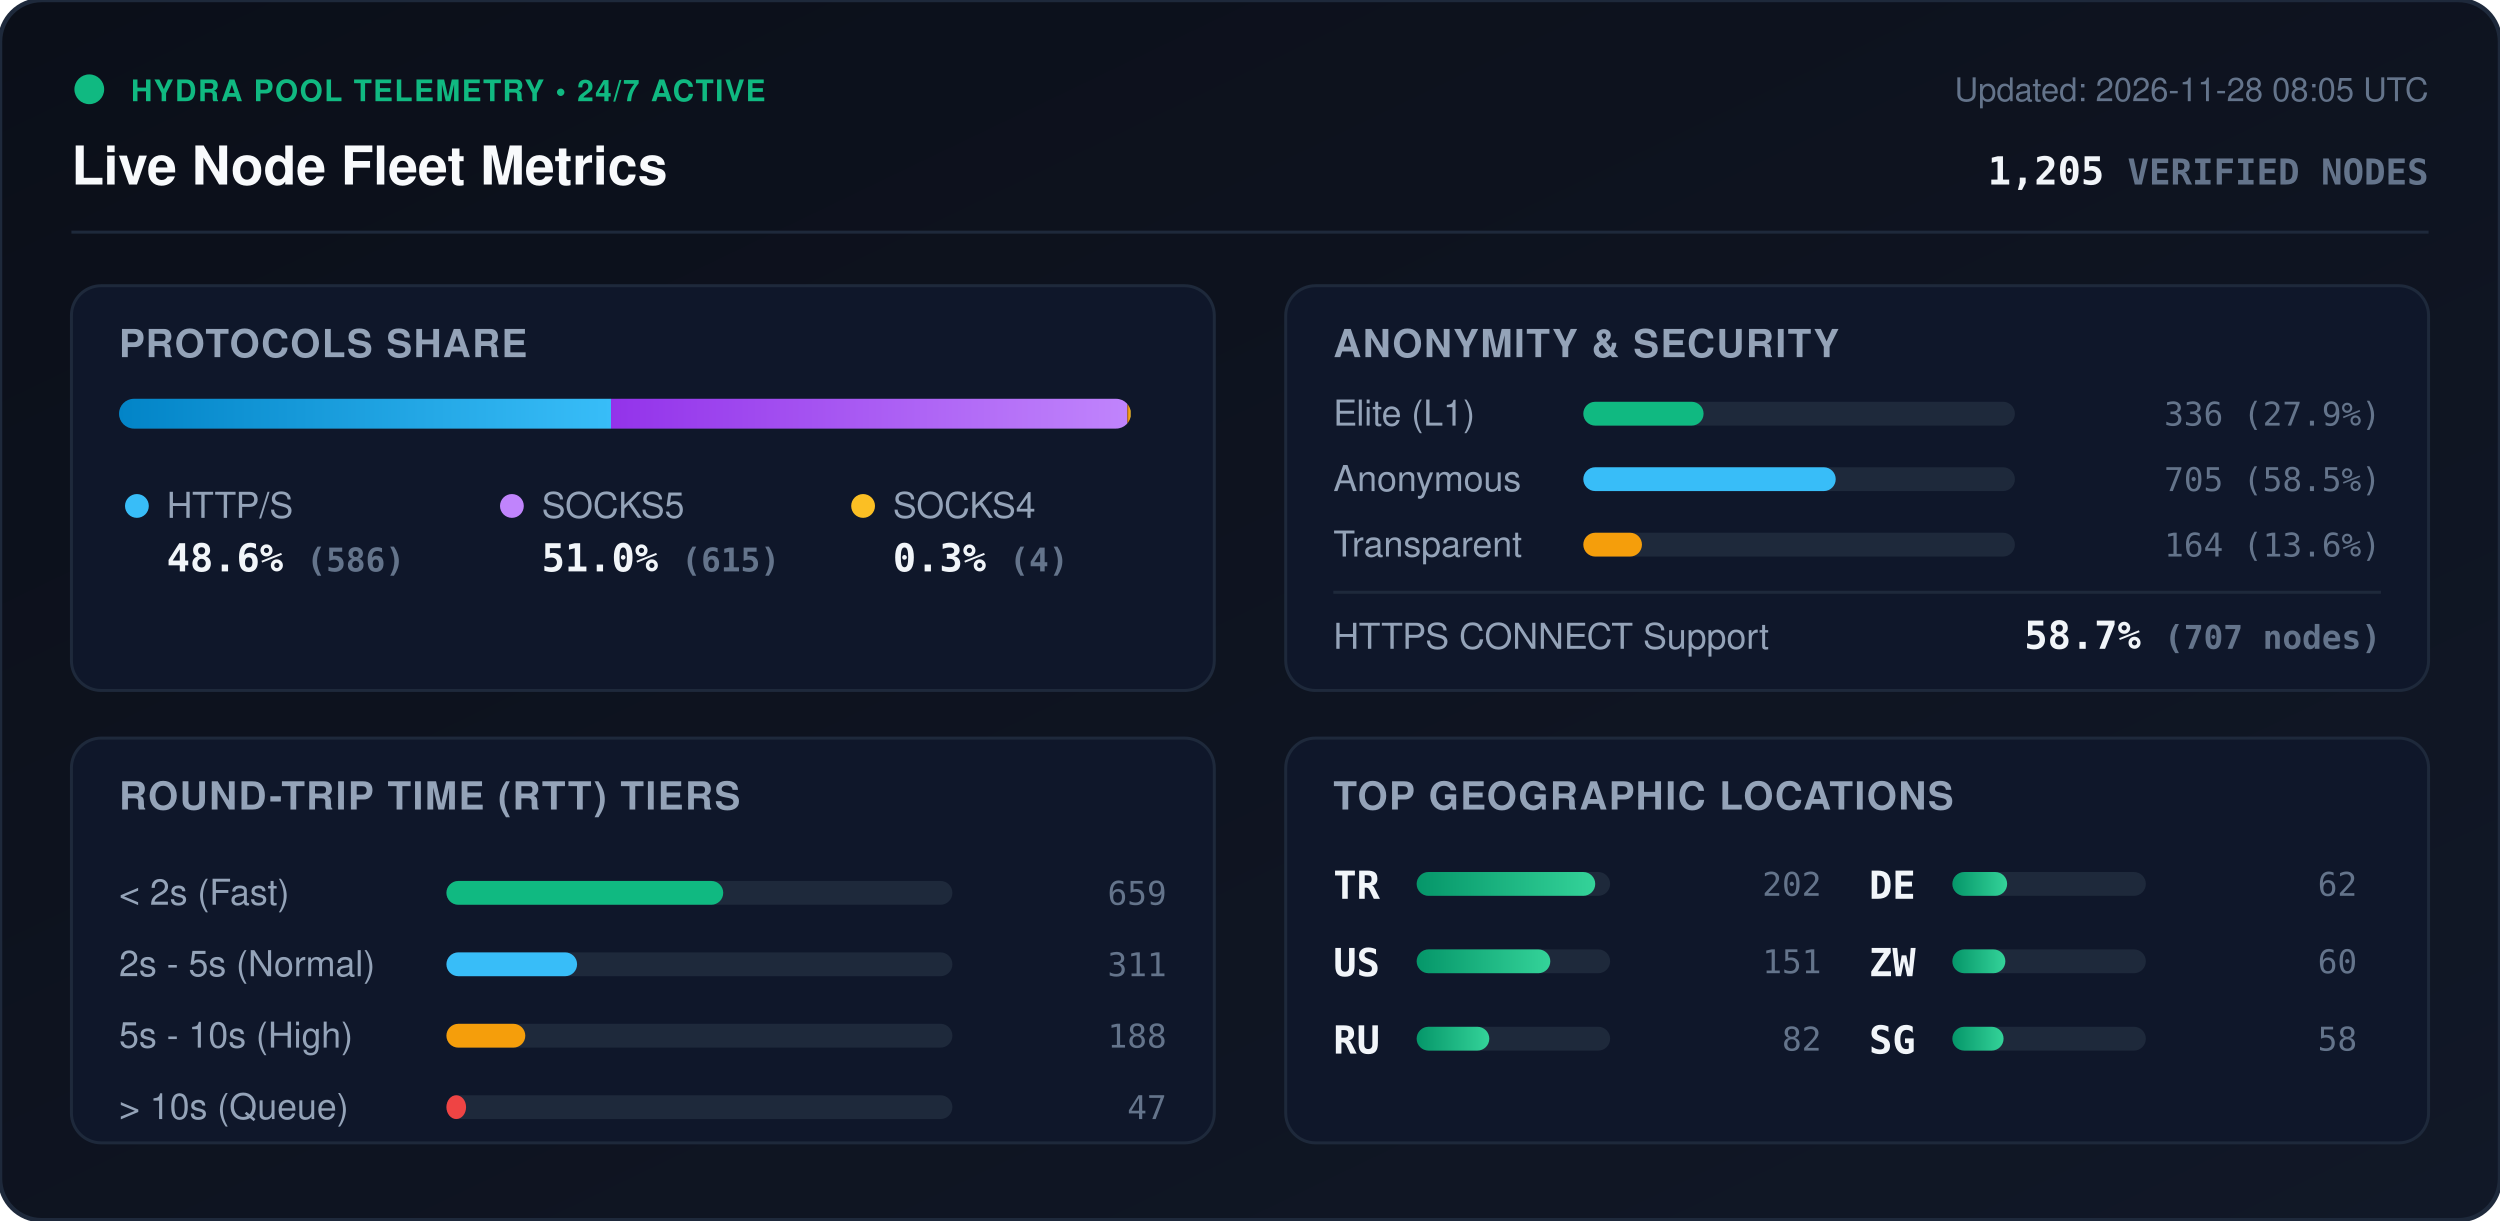
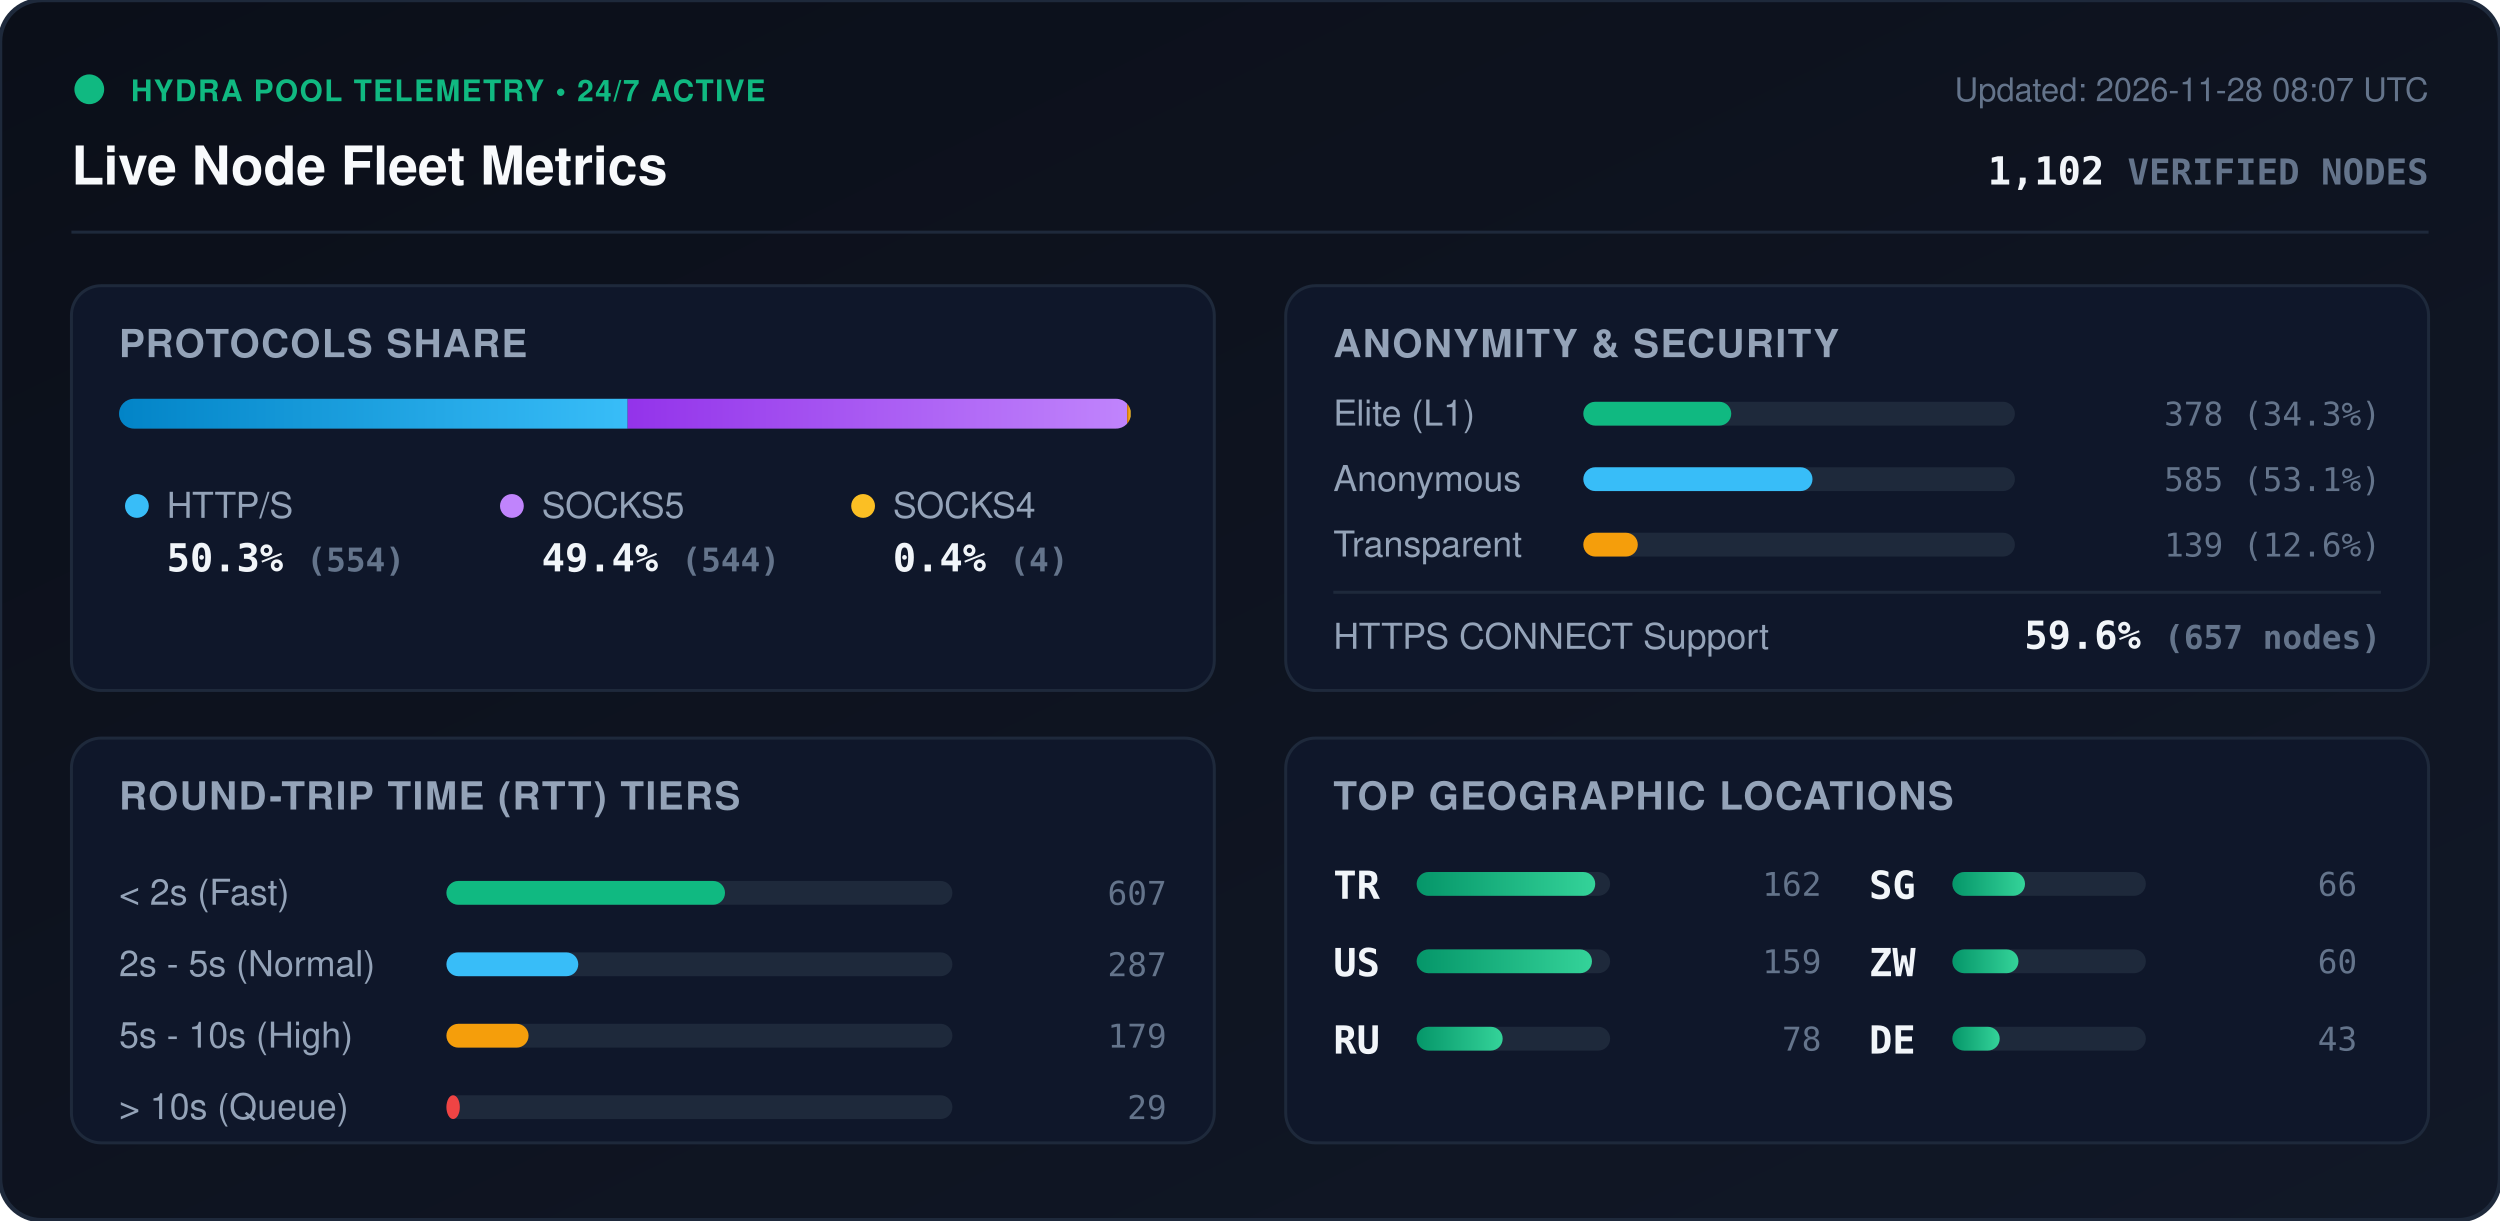
<svg xmlns="http://www.w3.org/2000/svg" viewBox="0 0 840 410" width="840" height="410" style="max-width: 100%; height: auto;">
  <defs>
    <linearGradient id="bg" x1="0%" y1="0%" x2="100%" y2="100%">
      <stop offset="0%" stop-color="#0b0f19" />
      <stop offset="100%" stop-color="#111827" />
    </linearGradient>
    <linearGradient id="bar-http" x1="0%" y1="0%" x2="100%" y2="0%">
      <stop offset="0%" stop-color="#0284c7" />
      <stop offset="100%" stop-color="#38bdf8" />
    </linearGradient>
    <linearGradient id="bar-socks5" x1="0%" y1="0%" x2="100%" y2="0%">
      <stop offset="0%" stop-color="#9333ea" />
      <stop offset="100%" stop-color="#c084fc" />
    </linearGradient>
    <linearGradient id="bar-socks4" x1="0%" y1="0%" x2="100%" y2="0%">
      <stop offset="0%" stop-color="#d97706" />
      <stop offset="100%" stop-color="#fbbf24" />
    </linearGradient>
    <linearGradient id="bar-green" x1="0%" y1="0%" x2="100%" y2="0%">
      <stop offset="0%" stop-color="#059669" />
      <stop offset="100%" stop-color="#34d399" />
    </linearGradient>
    <clipPath id="prog-track-clip">
      <rect width="340.0" height="10" rx="5" />
    </clipPath>
    <style>
      .title { font: 700 18px -apple-system, BlinkMacSystemFont, 'Segoe UI', Helvetica, Arial, sans-serif; fill: #f8fafc; }
      .sub { font: 500 11px -apple-system, BlinkMacSystemFont, 'Segoe UI', Helvetica, Arial, sans-serif; fill: #64748b; }
      .section-hdr { font: 600 13px -apple-system, BlinkMacSystemFont, 'Segoe UI', Helvetica, Arial, sans-serif; fill: #94a3b8; letter-spacing: 0.5px; }
      .metric-val { font: 700 13px -apple-system, BlinkMacSystemFont, 'Segoe UI', Helvetica, Arial, sans-serif; fill: #f1f5f9; }
      .metric-lbl { font: 500 12px -apple-system, BlinkMacSystemFont, 'Segoe UI', Helvetica, Arial, sans-serif; fill: #94a3b8; }
      .badge-txt { font: 700 10px -apple-system, BlinkMacSystemFont, 'Segoe UI', Helvetica, Arial, sans-serif; fill: #10b981; letter-spacing: 0.5px; }
      .mono { font-family: ui-monospace, SFMono-Regular, Menlo, Monaco, Consolas, monospace; }
      .pulse { animation: beacon 2s infinite ease-in-out; }
      @keyframes beacon { 0%, 100% { opacity: 1; } 50% { opacity: 0.35; } }
    </style>
  </defs>
  <rect width="840" height="410" rx="14" fill="url(#bg)" stroke="#1e293b" stroke-width="1.5" />
  <g transform="translate(24, 24)">
    <circle cx="6" cy="6" r="5" fill="#10b981" class="pulse" />
    <text x="20" y="10" class="badge-txt">HYDRA POOL TELEMETRY • 24/7 ACTIVE</text>
    <text x="0" y="38" class="title">Live Node Fleet Metrics</text>
-     <text x="792" y="10" text-anchor="end" class="sub">Updated: 2026-11-28 08:05 UTC</text>
-     <text x="792" y="38" text-anchor="end" class="metric-val mono" fill="#38bdf8">1,205 <tspan font-size="12" fill="#64748b">VERIFIED NODES</tspan>
+     <text x="792" y="10" text-anchor="end" class="sub">Updated: 2026-11-28 08:07 UTC</text>
+     <text x="792" y="38" text-anchor="end" class="metric-val mono" fill="#38bdf8">1,102 <tspan font-size="12" fill="#64748b">VERIFIED NODES</tspan>
    </text>
  </g>
  <line x1="24" y1="78" x2="816" y2="78" stroke="#1e293b" stroke-width="1" />
  <g transform="translate(24, 96)">
    <rect width="384" height="136" rx="10" fill="#0f172a" stroke="#1e293b" />
    <text x="16" y="24" class="section-hdr">PROTOCOLS SHARE</text>
    <g transform="translate(16, 38)">
      <rect width="340.0" height="10" rx="5" fill="#1e293b" />
      <g clip-path="url(#prog-track-clip)">
-         <rect x="0" width="165.3" height="10" fill="url(#bar-http)" />
-         <rect x="165.3" width="173.5" height="10" fill="url(#bar-socks5)" />
-         <rect x="338.8" width="1.1" height="10" fill="url(#bar-socks4)" />
+         <rect x="0" width="170.9" height="10" fill="url(#bar-http)" />
+         <rect x="170.9" width="167.8" height="10" fill="url(#bar-socks5)" />
+         <rect x="338.7" width="1.2" height="10" fill="url(#bar-socks4)" />
      </g>
    </g>
    <g transform="translate(16, 68)">
      <circle cx="6" cy="6" r="4" fill="#38bdf8" />
      <text x="16" y="10" class="metric-lbl">HTTP/S</text>
-       <text x="16" y="28" class="metric-val mono">48.6% <tspan font-size="11" fill="#64748b">(586)</tspan>
+       <text x="16" y="28" class="metric-val mono">50.3% <tspan font-size="11" fill="#64748b">(554)</tspan>
      </text>
      <circle cx="132" cy="6" r="4" fill="#c084fc" />
      <text x="142" y="10" class="metric-lbl">SOCKS5</text>
-       <text x="142" y="28" class="metric-val mono">51.0% <tspan font-size="11" fill="#64748b">(615)</tspan>
+       <text x="142" y="28" class="metric-val mono">49.4% <tspan font-size="11" fill="#64748b">(544)</tspan>
      </text>
      <circle cx="250" cy="6" r="4" fill="#fbbf24" />
      <text x="260" y="10" class="metric-lbl">SOCKS4</text>
-       <text x="260" y="28" class="metric-val mono">0.3% <tspan font-size="11" fill="#64748b">(4)</tspan>
+       <text x="260" y="28" class="metric-val mono">0.4% <tspan font-size="11" fill="#64748b">(4)</tspan>
      </text>
    </g>
  </g>
  <g transform="translate(432, 96)">
    <rect width="384" height="136" rx="10" fill="#0f172a" stroke="#1e293b" />
    <text x="16" y="24" class="section-hdr">ANONYMITY &amp; SECURITY</text>
    <text x="16" y="47" class="metric-lbl">Elite (L1)</text>
    <rect x="100" y="39" width="145.0" height="8" rx="4" fill="#1e293b" />
-     <rect x="100" y="39" width="40.4" height="8" rx="4" fill="#10b981" />
-     <text x="368" y="47" text-anchor="end" class="mono sub" fill="#e2e8f0">336 (27.9%)</text>
+     <rect x="100" y="39" width="49.7" height="8" rx="4" fill="#10b981" />
+     <text x="368" y="47" text-anchor="end" class="mono sub" fill="#e2e8f0">378 (34.3%)</text>
    <text x="16" y="69" class="metric-lbl">Anonymous</text>
    <rect x="100" y="61" width="145.0" height="8" rx="4" fill="#1e293b" />
-     <rect x="100" y="61" width="84.8" height="8" rx="4" fill="#38bdf8" />
-     <text x="368" y="69" text-anchor="end" class="mono sub" fill="#e2e8f0">705 (58.5%)</text>
+     <rect x="100" y="61" width="77.0" height="8" rx="4" fill="#38bdf8" />
+     <text x="368" y="69" text-anchor="end" class="mono sub" fill="#e2e8f0">585 (53.1%)</text>
    <text x="16" y="91" class="metric-lbl">Transparent</text>
    <rect x="100" y="83" width="145.0" height="8" rx="4" fill="#1e293b" />
-     <rect x="100" y="83" width="19.7" height="8" rx="4" fill="#f59e0b" />
-     <text x="368" y="91" text-anchor="end" class="mono sub" fill="#e2e8f0">164 (13.6%)</text>
+     <rect x="100" y="83" width="18.3" height="8" rx="4" fill="#f59e0b" />
+     <text x="368" y="91" text-anchor="end" class="mono sub" fill="#e2e8f0">139 (12.6%)</text>
    <line x1="16" y1="103" x2="368" y2="103" stroke="#1e293b" stroke-width="1" />
    <text x="16" y="122" class="metric-lbl">HTTPS CONNECT Support</text>
-     <text x="368" y="122" text-anchor="end" class="metric-val mono" fill="#34d399">58.7% <tspan font-size="11" fill="#64748b">(707 nodes)</tspan>
+     <text x="368" y="122" text-anchor="end" class="metric-val mono" fill="#34d399">59.6% <tspan font-size="11" fill="#64748b">(657 nodes)</tspan>
    </text>
  </g>
  <g transform="translate(24, 248)">
    <rect width="384" height="136" rx="10" fill="#0f172a" stroke="#1e293b" />
    <text x="16" y="24" class="section-hdr">ROUND-TRIP TIME (RTT) TIERS</text>
    <g transform="translate(16, 42)">
      <text x="0" y="14" class="metric-lbl">&lt; 2s (Fast)</text>
      <rect x="110" y="6" width="170" height="8" rx="4" fill="#1e293b" />
-       <rect x="110" y="6" width="93.0" height="8" rx="4" fill="#10b981" />
-       <text x="352" y="14" text-anchor="end" class="mono sub">659</text>
+       <rect x="110" y="6" width="93.6" height="8" rx="4" fill="#10b981" />
+       <text x="352" y="14" text-anchor="end" class="mono sub">607</text>
      <text x="0" y="38" class="metric-lbl">2s - 5s (Normal)</text>
      <rect x="110" y="30" width="170" height="8" rx="4" fill="#1e293b" />
-       <rect x="110" y="30" width="43.9" height="8" rx="4" fill="#38bdf8" />
-       <text x="352" y="38" text-anchor="end" class="mono sub">311</text>
+       <rect x="110" y="30" width="44.3" height="8" rx="4" fill="#38bdf8" />
+       <text x="352" y="38" text-anchor="end" class="mono sub">287</text>
      <text x="0" y="62" class="metric-lbl">5s - 10s (High)</text>
      <rect x="110" y="54" width="170" height="8" rx="4" fill="#1e293b" />
-       <rect x="110" y="54" width="26.5" height="8" rx="4" fill="#f59e0b" />
-       <text x="352" y="62" text-anchor="end" class="mono sub">188</text>
+       <rect x="110" y="54" width="27.6" height="8" rx="4" fill="#f59e0b" />
+       <text x="352" y="62" text-anchor="end" class="mono sub">179</text>
      <text x="0" y="86" class="metric-lbl">&gt; 10s (Queue)</text>
      <rect x="110" y="78" width="170" height="8" rx="4" fill="#1e293b" />
-       <rect x="110" y="78" width="6.6" height="8" rx="4" fill="#ef4444" />
-       <text x="352" y="86" text-anchor="end" class="mono sub">47</text>
+       <rect x="110" y="78" width="4.5" height="8" rx="4" fill="#ef4444" />
+       <text x="352" y="86" text-anchor="end" class="mono sub">29</text>
    </g>
  </g>
  <g transform="translate(432, 248)">
    <rect width="384" height="136" rx="10" fill="#0f172a" stroke="#1e293b" />
    <text x="16" y="24" class="section-hdr">TOP GEOGRAPHIC LOCATIONS</text>
    <g transform="translate(16, 42)">
      <g transform="translate(0, 0)">
        <text x="0" y="12" class="mono metric-val" font-size="12">TR</text>
        <rect x="28" y="3" width="65" height="8" rx="4" fill="#1e293b" />
        <rect x="28" y="3" width="60.0" height="8" rx="4" fill="url(#bar-green)" />
-         <text x="164" y="11" text-anchor="end" class="mono sub">202</text>
+         <text x="164" y="11" text-anchor="end" class="mono sub">162</text>
      </g>
      <g transform="translate(0, 26)">
        <text x="0" y="12" class="mono metric-val" font-size="12">US</text>
        <rect x="28" y="3" width="65" height="8" rx="4" fill="#1e293b" />
-         <rect x="28" y="3" width="44.9" height="8" rx="4" fill="url(#bar-green)" />
-         <text x="164" y="11" text-anchor="end" class="mono sub">151</text>
+         <rect x="28" y="3" width="58.9" height="8" rx="4" fill="url(#bar-green)" />
+         <text x="164" y="11" text-anchor="end" class="mono sub">159</text>
      </g>
      <g transform="translate(0, 52)">
        <text x="0" y="12" class="mono metric-val" font-size="12">RU</text>
        <rect x="28" y="3" width="65" height="8" rx="4" fill="#1e293b" />
-         <rect x="28" y="3" width="24.4" height="8" rx="4" fill="url(#bar-green)" />
-         <text x="164" y="11" text-anchor="end" class="mono sub">82</text>
+         <rect x="28" y="3" width="28.9" height="8" rx="4" fill="url(#bar-green)" />
+         <text x="164" y="11" text-anchor="end" class="mono sub">78</text>
      </g>
      <g transform="translate(180, 0)">
-         <text x="0" y="12" class="mono metric-val" font-size="12">DE</text>
+         <text x="0" y="12" class="mono metric-val" font-size="12">SG</text>
        <rect x="28" y="3" width="65" height="8" rx="4" fill="#1e293b" />
-         <rect x="28" y="3" width="18.4" height="8" rx="4" fill="url(#bar-green)" />
-         <text x="164" y="11" text-anchor="end" class="mono sub">62</text>
+         <rect x="28" y="3" width="24.4" height="8" rx="4" fill="url(#bar-green)" />
+         <text x="164" y="11" text-anchor="end" class="mono sub">66</text>
      </g>
      <g transform="translate(180, 26)">
        <text x="0" y="12" class="mono metric-val" font-size="12">ZW</text>
        <rect x="28" y="3" width="65" height="8" rx="4" fill="#1e293b" />
-         <rect x="28" y="3" width="17.8" height="8" rx="4" fill="url(#bar-green)" />
+         <rect x="28" y="3" width="22.2" height="8" rx="4" fill="url(#bar-green)" />
        <text x="164" y="11" text-anchor="end" class="mono sub">60</text>
      </g>
      <g transform="translate(180, 52)">
-         <text x="0" y="12" class="mono metric-val" font-size="12">SG</text>
+         <text x="0" y="12" class="mono metric-val" font-size="12">DE</text>
        <rect x="28" y="3" width="65" height="8" rx="4" fill="#1e293b" />
-         <rect x="28" y="3" width="17.2" height="8" rx="4" fill="url(#bar-green)" />
-         <text x="164" y="11" text-anchor="end" class="mono sub">58</text>
+         <rect x="28" y="3" width="15.9" height="8" rx="4" fill="url(#bar-green)" />
+         <text x="164" y="11" text-anchor="end" class="mono sub">43</text>
      </g>
    </g>
  </g>
</svg>
